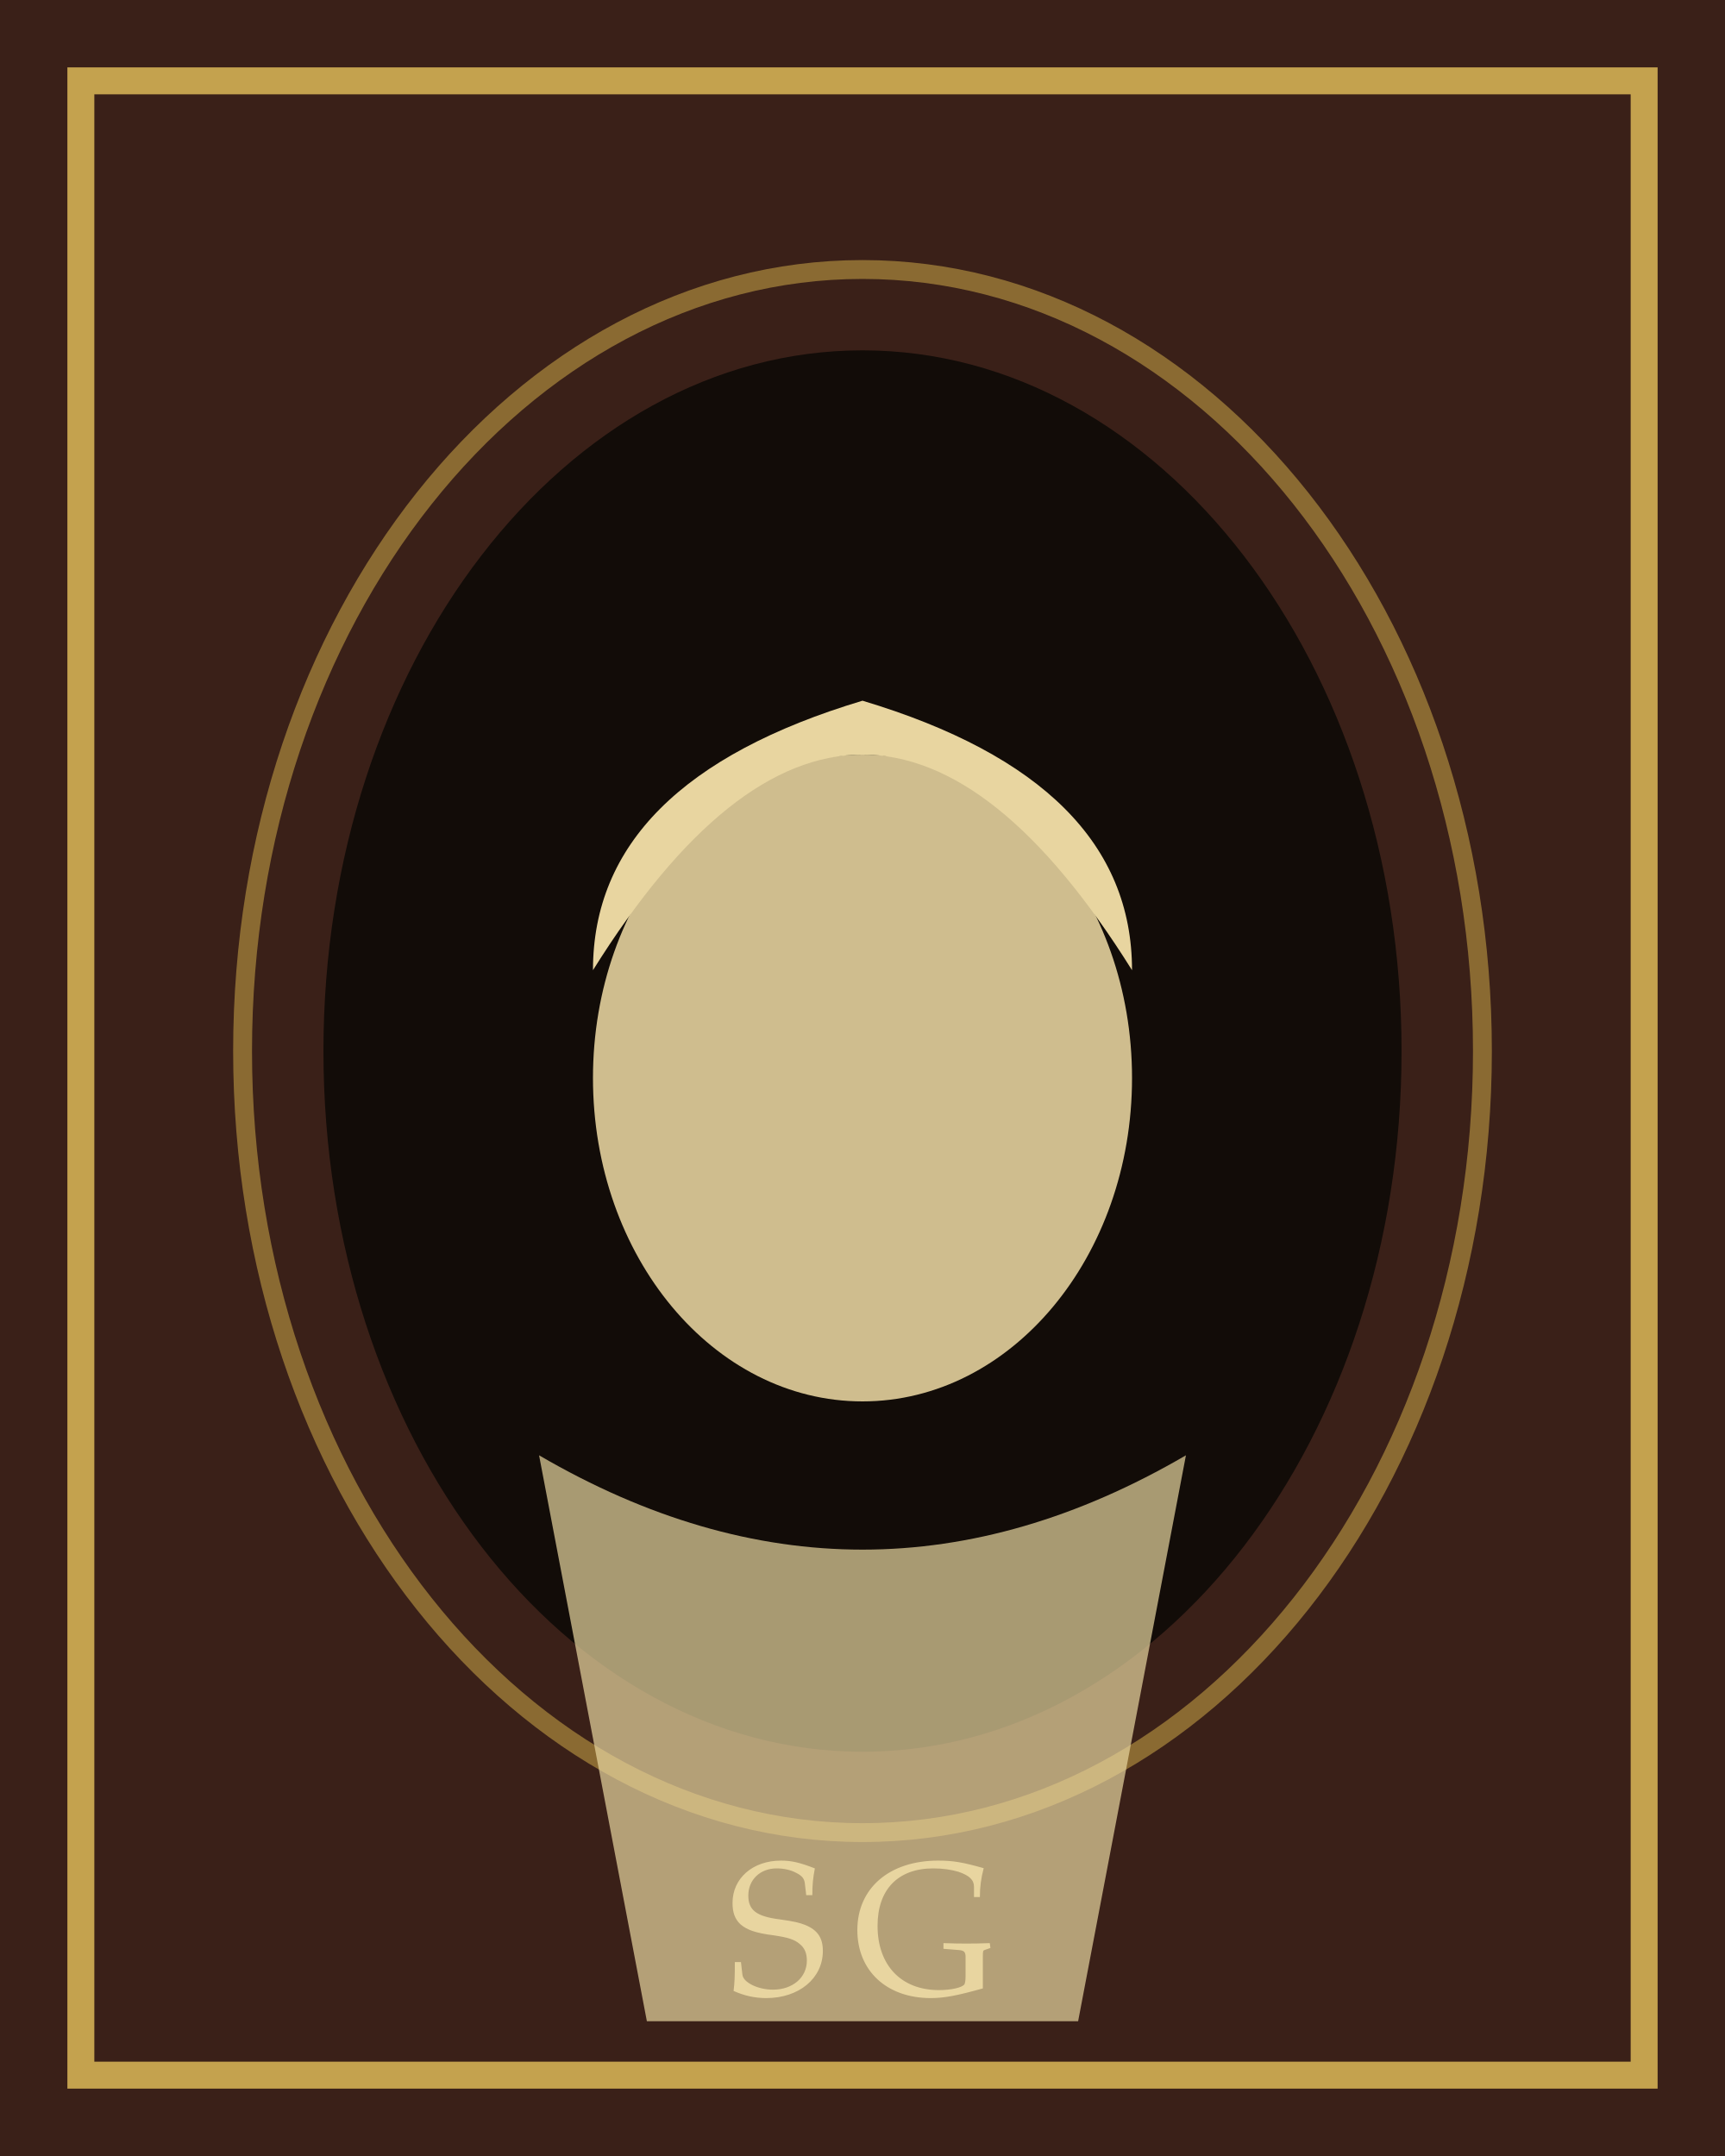
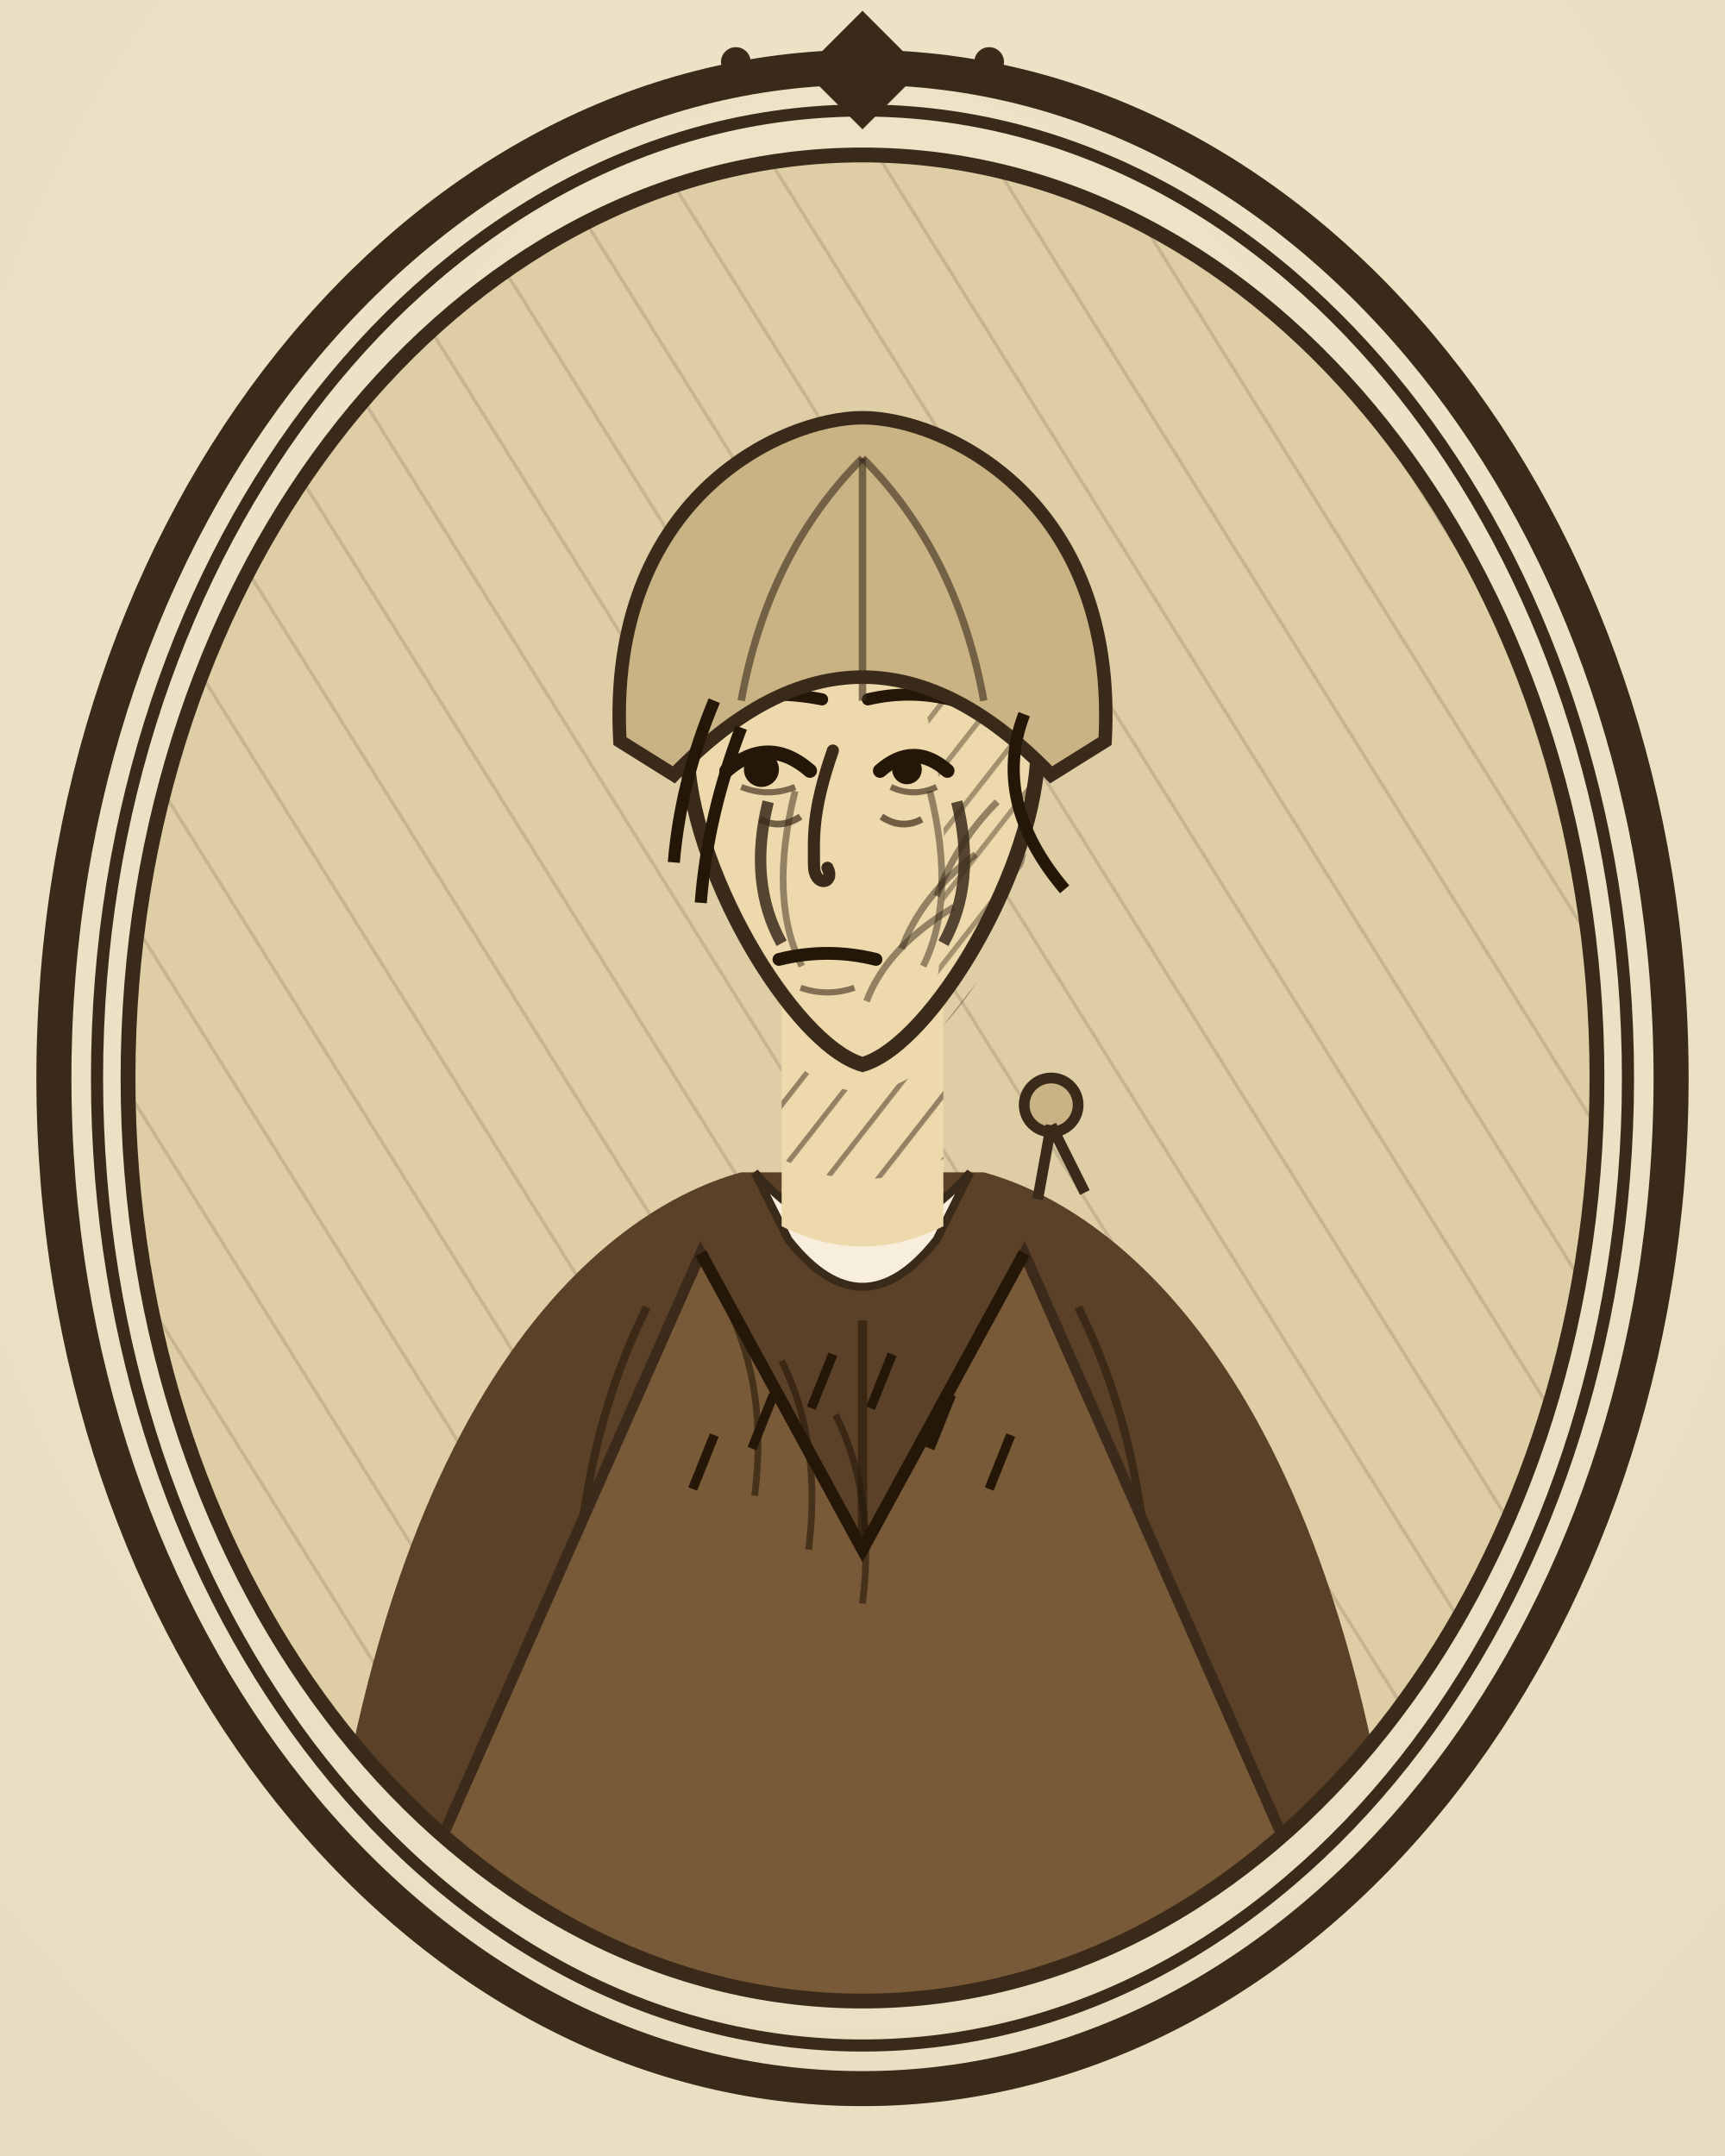
<svg xmlns="http://www.w3.org/2000/svg" viewBox="0 0 128 160">
-   <rect width="128" height="160" fill="#3a2018" />
-   <rect x="6" y="6" width="116" height="148" fill="none" stroke="#c4a24e" stroke-width="2" />
-   <ellipse cx="64" cy="78" rx="46" ry="58" fill="none" stroke="#8a6a32" stroke-width="1.4" />
-   <ellipse cx="64" cy="78" rx="40" ry="52" fill="#120c08" />
-   <ellipse cx="64" cy="80" rx="20" ry="24" fill="#e8d5a0" opacity="0.88" />
-   <path d="M44 72 Q64 40 84 72 Q84 58 64 52 Q44 58 44 72" fill="#e8d5a0" />
-   <path d="M40 108 Q64 122 88 108 L80 150 L48 150 Z" fill="#e8d5a0" opacity="0.7" />
-   <text x="64" y="148" text-anchor="middle" fill="#e8d5a0" font-family="Palatino, Georgia, serif" font-size="14" letter-spacing="2">SG</text>
+   <defs>
+     <radialGradient id="bgv" cx="50%" cy="38%" r="82%">
+       <stop offset="0%" stop-color="#f1e7cb" />
+       <stop offset="100%" stop-color="#e8dcc0" />
+     </radialGradient>
+     <pattern id="h1" width="4.6" height="4.6" patternUnits="userSpaceOnUse" patternTransform="rotate(38)">
+       <line x1="0" y1="0" x2="0" y2="4.6" stroke="#3a2a1a" stroke-width="0.75" />
+     </pattern>
+     <pattern id="h2" width="3" height="3" patternUnits="userSpaceOnUse" patternTransform="rotate(38)">
+       <line x1="0" y1="0" x2="0" y2="3" stroke="#3a2a1a" stroke-width="0.75" />
+     </pattern>
+     <pattern id="hx" width="3" height="3" patternUnits="userSpaceOnUse" patternTransform="rotate(38)">
+       <path d="M0 0V3M0 0H3" fill="none" stroke="#3a2a1a" stroke-width="0.65" />
+     </pattern>
+     <pattern id="w1" width="4" height="4" patternUnits="userSpaceOnUse" patternTransform="rotate(38)">
+       <line x1="0" y1="0" x2="0" y2="4" stroke="#e9dab6" stroke-width="0.7" />
+     </pattern>
+     <pattern id="fb" width="7" height="7" patternUnits="userSpaceOnUse" patternTransform="rotate(-32)">
+       <line x1="0" y1="0" x2="0" y2="7" stroke="#3a2a1a" stroke-width="0.5" />
+     </pattern>
+     <clipPath id="ov">
+       <ellipse cx="64" cy="80" rx="54.5" ry="68.5" />
+     </clipPath>
+   </defs>
+   <rect width="128" height="160" fill="url(#bgv)" />
+   <ellipse cx="64" cy="80" rx="60" ry="75" fill="none" stroke="#3a2a1a" stroke-width="2.6" />
+   <ellipse cx="64" cy="80" rx="56.8" ry="71.8" fill="none" stroke="#3a2a1a" stroke-width="0.9" />
+   <path d="M64 0.8 68.4 5.2 64 9.6 59.6 5.2Z" fill="#3a2a1a" />
+   <circle cx="54.6" cy="4.6" r="1.1" fill="#3a2a1a" />
+   <circle cx="73.4" cy="4.6" r="1.1" fill="#3a2a1a" />
+   <g clip-path="url(#ov)">
+     <rect x="2" y="2" width="124" height="156" fill="#dfcda6" />
+     <rect x="2" y="2" width="124" height="156" fill="url(#fb)" opacity="0.15" />
+     <path d="M23 154C26 105 44 90 55 87L73 87C84 90 102 105 105 154Z" fill="#5a4128" />
+     <path d="M56 87Q64 96 72 87L69.5 92Q64 99 58.5 92Z" fill="#f7efdb" stroke="#3a2a1a" stroke-width="0.6" />
+     <path d="M64 98L64 154" stroke="#241708" stroke-width="0.7" opacity="0.6" />
+     <path d="M48 97q-4 8 -5 18" fill="none" stroke="#241708" stroke-width="0.6" opacity="0.55" />
+     <path d="M80 97q4 8 5 18" fill="none" stroke="#241708" stroke-width="0.6" opacity="0.55" />
+     <path d="M25 154L52 93L64 115L76 93L103 154Z" fill="#7a5b38" stroke="#3a2a1a" stroke-width="0.8" opacity="0.96" />
+     <path d="M52 93L64 115L76 93" fill="none" stroke="#241708" stroke-width="0.9" />
+     <path d="M54 97q3 6 2 14" fill="none" stroke="#241708" stroke-width="0.5" opacity="0.6" />
+     <path d="M58 101q3 6 2 14" fill="none" stroke="#241708" stroke-width="0.5" opacity="0.6" />
+     <path d="M62 105q3 6 2 14" fill="none" stroke="#241708" stroke-width="0.5" opacity="0.6" />
+     <path d="M53 106.5l-1.6 4" stroke="#241708" stroke-width="0.7" fill="none" />
+     <path d="M57.4 103.5l-1.6 4" stroke="#241708" stroke-width="0.7" fill="none" />
+     <path d="M61.8 100.5l-1.6 4" stroke="#241708" stroke-width="0.7" fill="none" />
+     <path d="M66.2 100.5l-1.6 4" stroke="#241708" stroke-width="0.7" fill="none" />
+     <path d="M70.6 103.5l-1.6 4" stroke="#241708" stroke-width="0.7" fill="none" />
+     <path d="M75 106.5l-1.6 4" stroke="#241708" stroke-width="0.7" fill="none" />
+     <path d="M58 70L58 91Q64 94 70 91L70 70Z" fill="#edd9ac" />
+     <path d="M58 78Q64 84 70 78L70 86Q64 89 58 86Z" fill="url(#h2)" opacity="0.5" />
+     <path d="M64 40C76 41 77 47 77 55.6C77 64.2 69.2 77.5 64 79C58.8 77.5 51 64.2 51 55.6C51 47 52 41 64 40Z" fill="#edd9ac" stroke="#3a2a1a" stroke-width="1.1" />
+     <path d="M76 45.9C77.5 52.9 77.5 59.5 75.5 65.7C74.5 71.2 70.2 76.3 68.9 77C70.5 68.1 70.8 58.7 67.9 50.1Z" fill="url(#h2)" opacity="0.42" />
+     <path d="M52.5 42.5Q64 39.5 75.5 42.5L74.5 46.5Q64 43.5 53.5 46.5Z" fill="url(#h1)" opacity="0.25" />
+     <path d="M74 59.5q-3 3 -4.5 7" fill="none" stroke="#3a2a1a" stroke-width="0.5" opacity="0.50" />
+     <path d="M72.4 63.4q-4 3 -5.5 7" fill="none" stroke="#3a2a1a" stroke-width="0.5" opacity="0.50" />
+     <path d="M70.8 67.3q-5 3 -6.5 7" fill="none" stroke="#3a2a1a" stroke-width="0.5" opacity="0.50" />
+     <path d="M57 59.5q-1.5 6 1 10.5" fill="none" stroke="#3a2a1a" stroke-width="0.85" opacity="0.85" />
+     <path d="M59 58.7q-2 8 0.5 13" fill="none" stroke="#3a2a1a" stroke-width="0.5" opacity="0.5" />
+     <path d="M71 59.5q1.5 6 -1 10.5" fill="none" stroke="#3a2a1a" stroke-width="0.85" opacity="0.85" />
+     <path d="M69 58.7q2 8 -0.5 13" fill="none" stroke="#3a2a1a" stroke-width="0.5" opacity="0.5" />
+     <path d="M53.9 57.2Q57 54.5 60.1 57.2" fill="none" stroke="#241708" stroke-width="1.05" stroke-linecap="round" />
+     <circle cx="56.5" cy="57.1" r="1.3" fill="#241708" />
+     <path d="M55 58.4Q57 59.2 59 58.4" fill="none" stroke="#3a2a1a" stroke-width="0.45" opacity="0.65" />
+     <path d="M53 52.1Q57 51.1 61 51.9" fill="none" stroke="#241708" stroke-width="0.9" stroke-linecap="round" />
+     <path d="M65.3 57.2Q67.8 55 70.3 57.2" fill="none" stroke="#241708" stroke-width="1.05" stroke-linecap="round" />
+     <circle cx="67.3" cy="57.1" r="1.1" fill="#241708" />
+     <path d="M66.1 58.4Q67.8 59.2 69.5 58.4" fill="none" stroke="#3a2a1a" stroke-width="0.45" opacity="0.65" />
+     <path d="M71.2 52.1Q67.8 51.1 64.4 51.9" fill="none" stroke="#241708" stroke-width="0.9" stroke-linecap="round" />
+     <path d="M61.8 55.7C60.2 60.3 60.4 62.2 60.4 64.2C60.4 65.9 62 65.6 61.4 64.4" fill="none" stroke="#3a2a1a" stroke-width="0.9" stroke-linecap="round" />
+     <path d="M57.8 71.2Q61.4 70.3 65 71.2" fill="none" stroke="#241708" stroke-width="0.95" stroke-linecap="round" />
+     <path d="M59.4 73.3Q61.4 74 63.4 73.3" fill="none" stroke="#3a2a1a" stroke-width="0.45" opacity="0.6" />
+     <path d="M59.4 60.6q-1.5 1 -3 0.2" fill="none" stroke="#3a2a1a" stroke-width="0.5" opacity="0.7" />
+     <path d="M65.4 60.6q1.5 1 3 0.2" fill="none" stroke="#3a2a1a" stroke-width="0.5" opacity="0.7" />
+     <path d="M46 55C45 37 58 31 64 31C70 31 83 37 82 55L78 57.5Q64 43 50 57.5Z" fill="#c9b384" stroke="#3a2a1a" stroke-width="1" />
+     <path d="M64 34Q57 41 55 52" fill="none" stroke="#3a2a1a" stroke-width="0.55" opacity="0.6" />
+     <path d="M64 34Q64 41 64 52" fill="none" stroke="#3a2a1a" stroke-width="0.55" opacity="0.6" />
+     <path d="M64 34Q71 41 73 52" fill="none" stroke="#3a2a1a" stroke-width="0.55" opacity="0.6" />
+     <circle cx="78" cy="82" r="2" fill="#c9b384" stroke="#3a2a1a" stroke-width="0.8" />
+     <path d="M78 83.5l2.5 5M78 83.5l-1 5.5" fill="none" stroke="#3a2a1a" stroke-width="0.8" />
+     <path d="M53 52q-2.5 6 -3 12" fill="none" stroke="#241708" stroke-width="0.9" />
+     <path d="M55 54q-2.5 6.5 -3 13" fill="none" stroke="#241708" stroke-width="0.9" />
+     <path d="M76 53q-2.5 6.5 3 13" fill="none" stroke="#241708" stroke-width="0.9" />
+   </g>
+   <ellipse cx="64" cy="80" rx="54.5" ry="68.5" fill="none" stroke="#3a2a1a" stroke-width="1.1" />
</svg>
